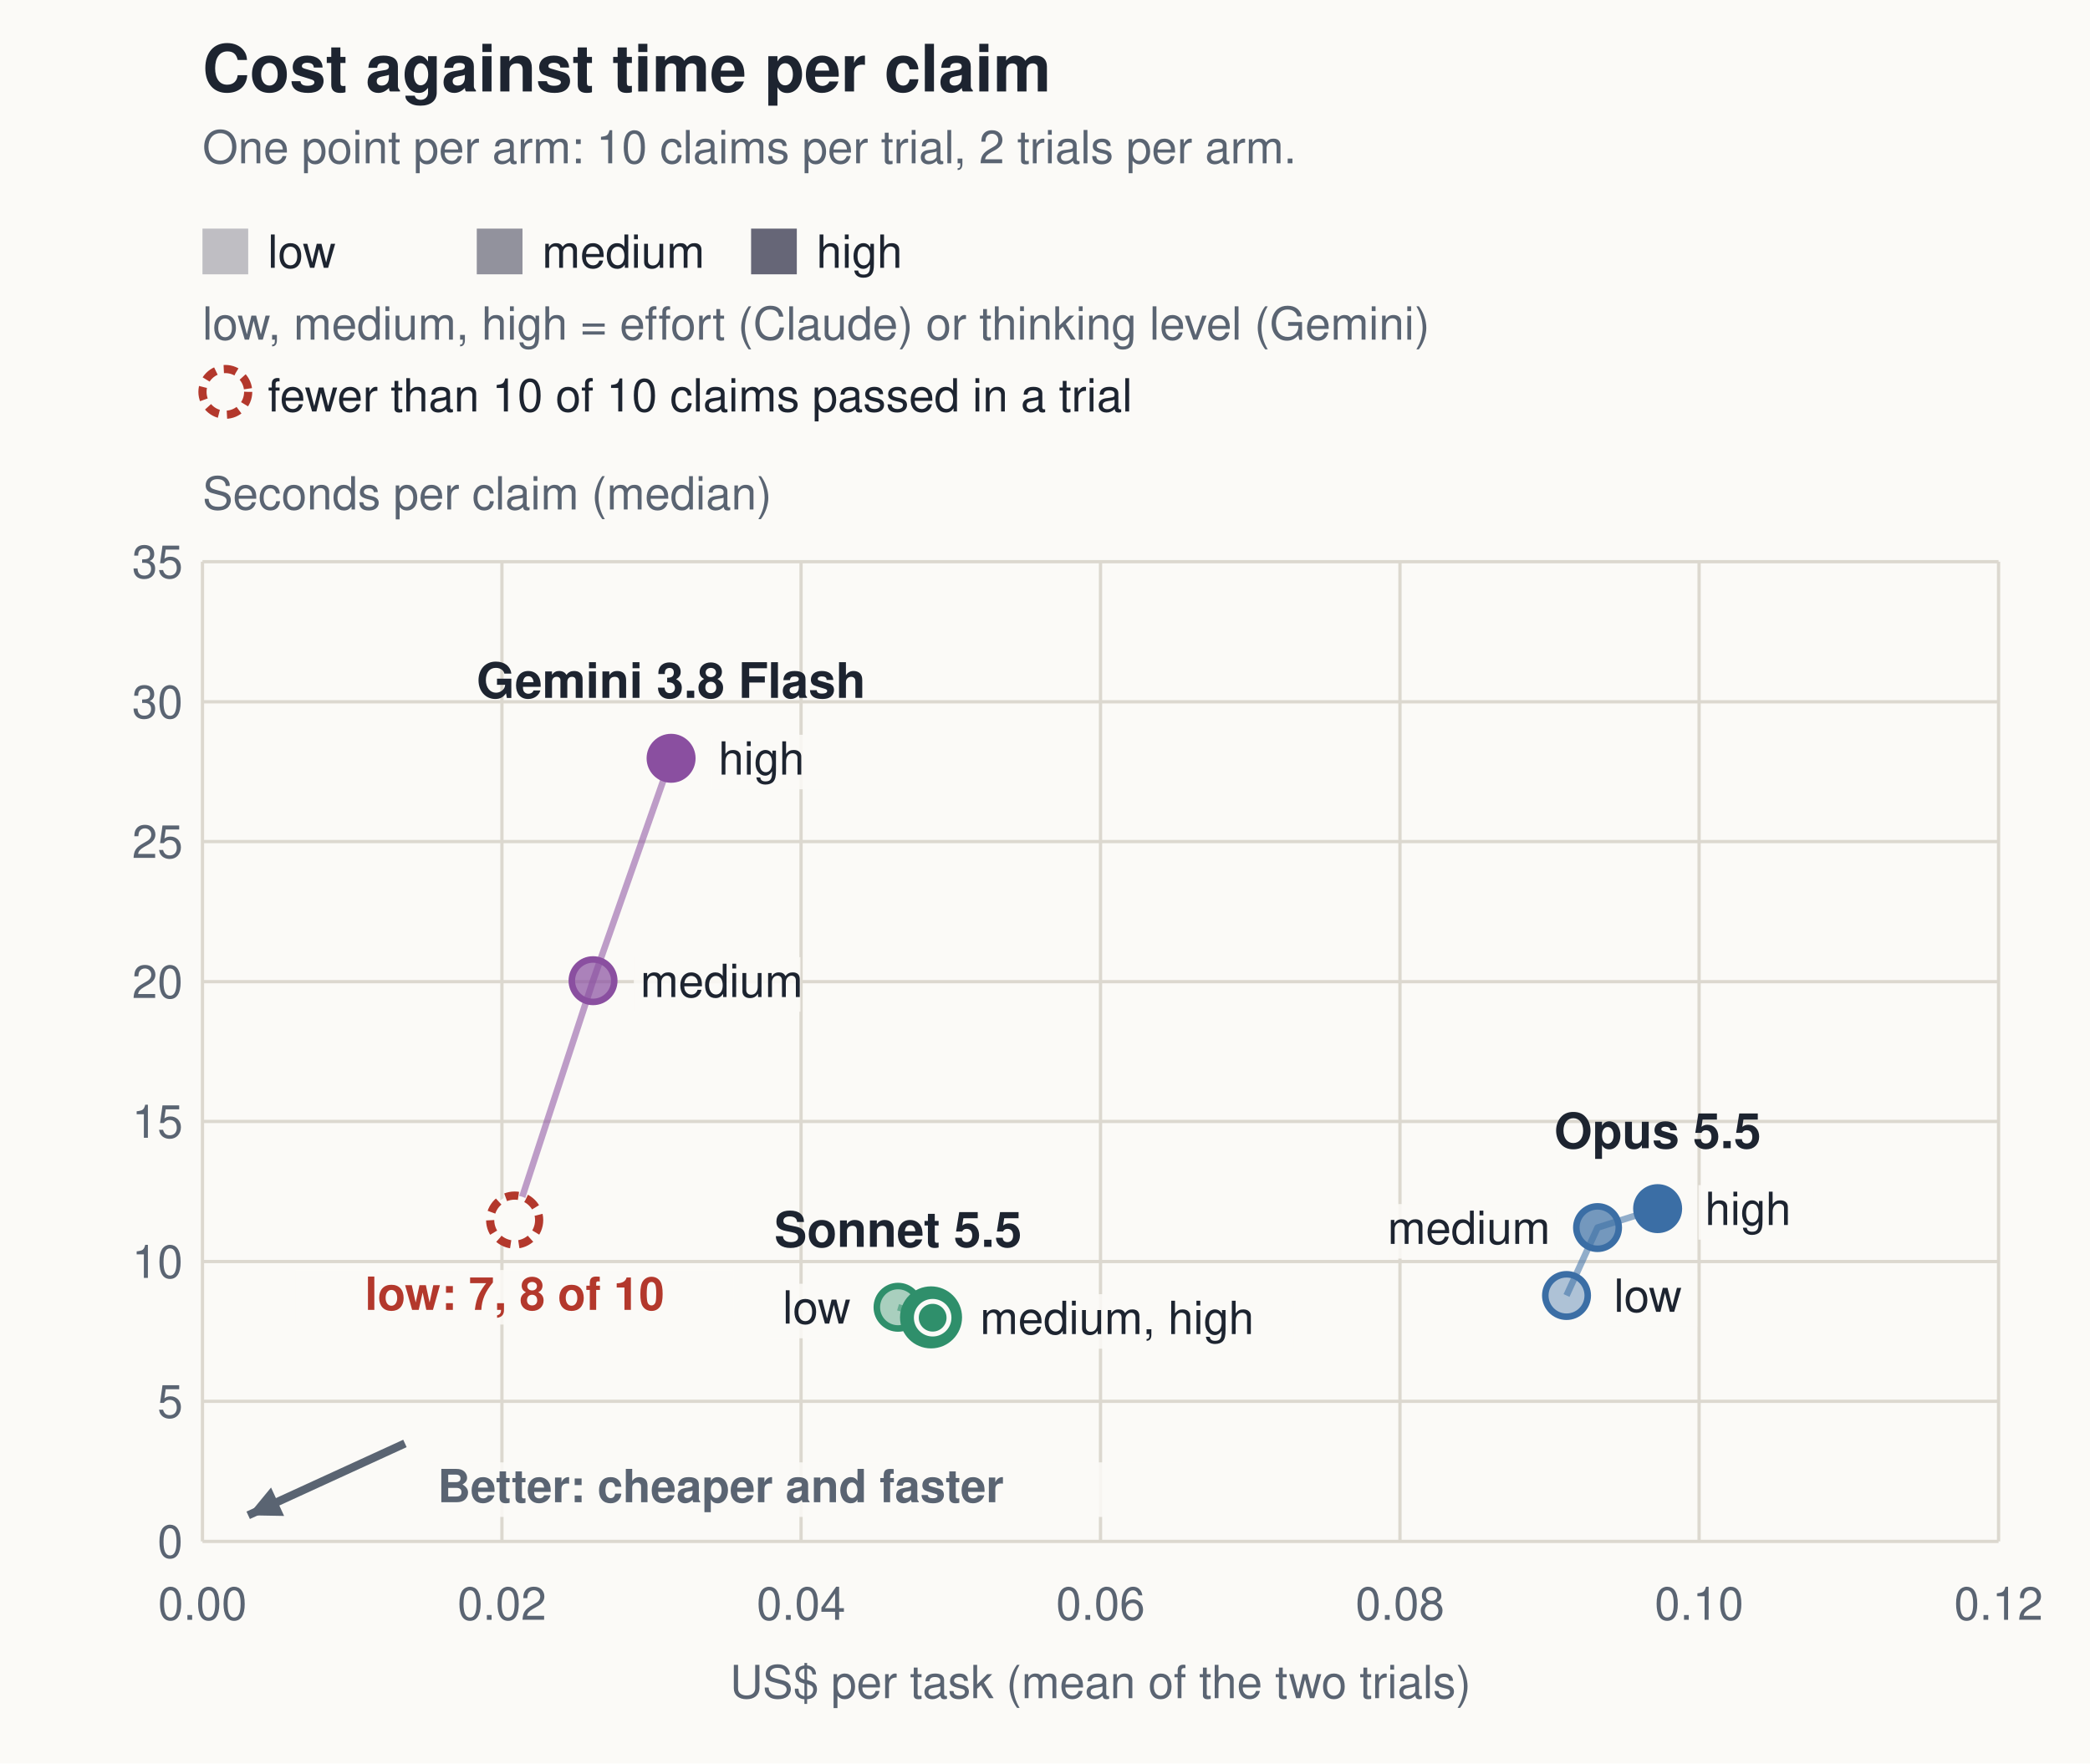
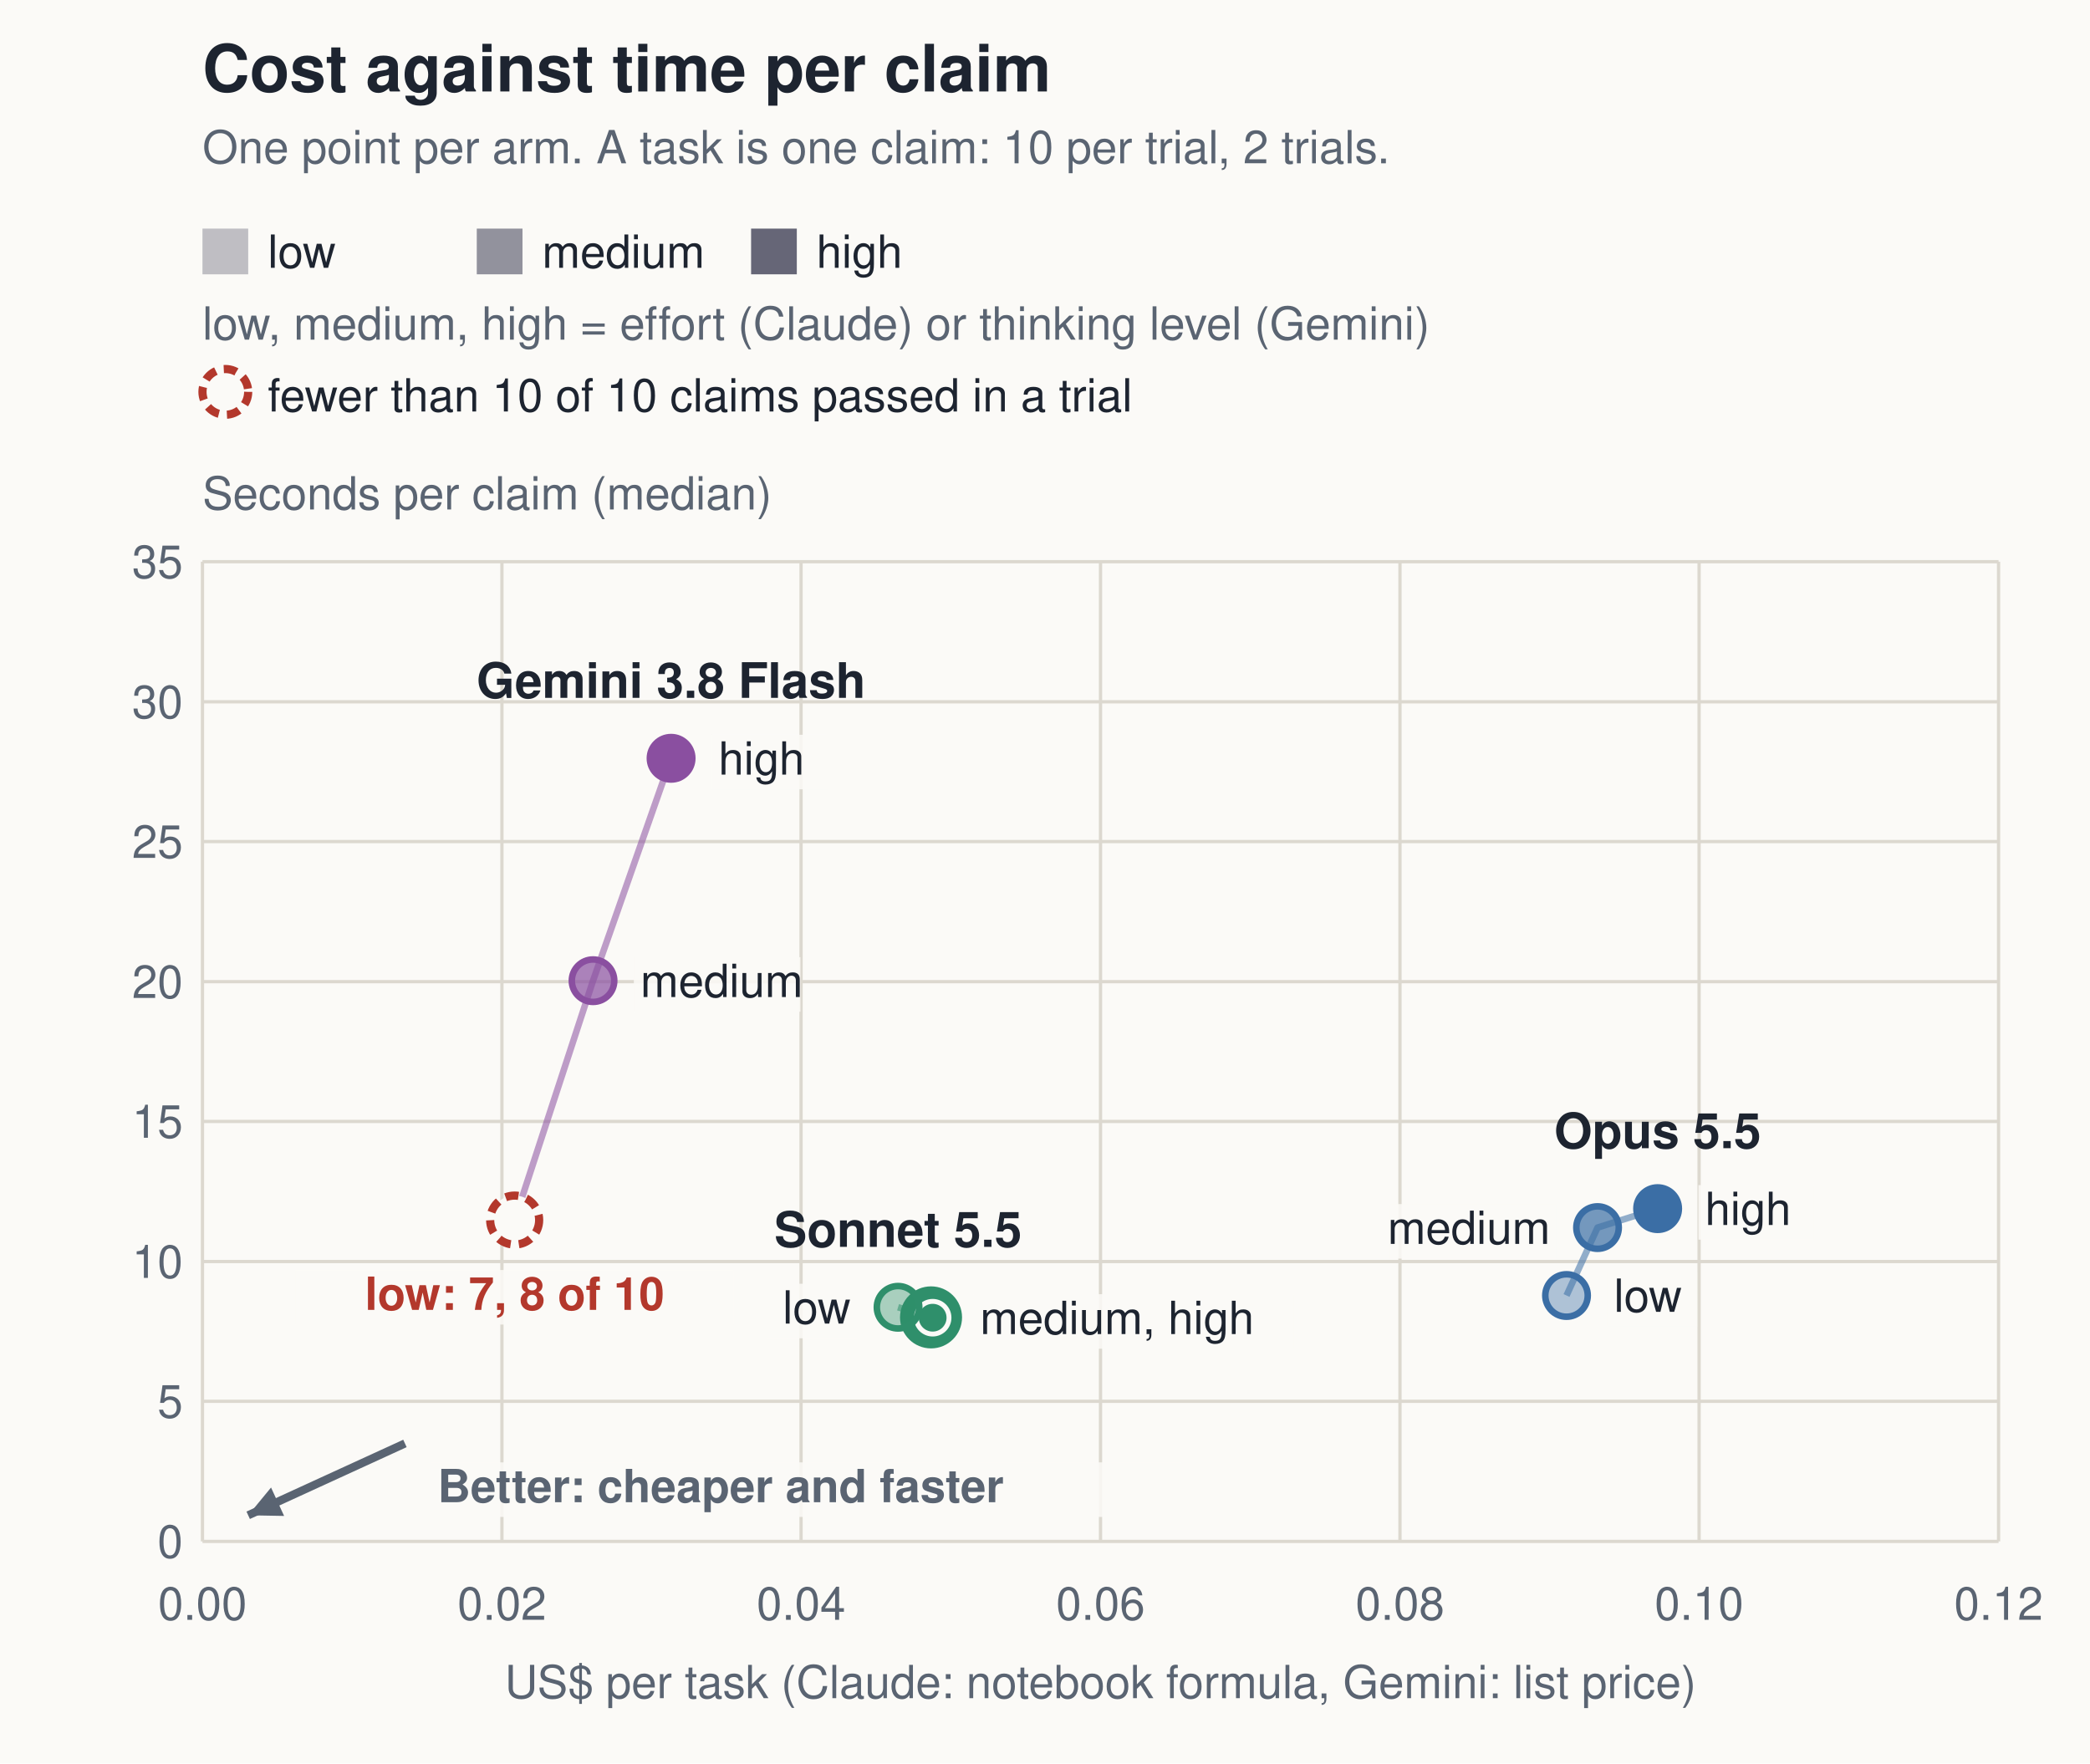
<svg xmlns="http://www.w3.org/2000/svg" viewBox="0 0 640 540" width="640" height="540" role="img" aria-label="Cost against time per claim">
  <rect width="640" height="540" fill="#fbfaf7" />
  <g font-family="system-ui, -apple-system, Helvetica, Arial, sans-serif" fill="#1d2430">
    <text x="62.0" y="28.0" font-size="20" font-weight="700">Cost against time per claim</text>
-     <text x="62.0" y="50.0" font-size="14" fill="#5a6472">One point per arm: 10 claims per trial, 2 trials per arm.</text>
+     <text x="62.0" y="50.0" font-size="14" fill="#5a6472">One point per arm. A task is one claim: 10 per trial, 2 trials.</text>
    <rect x="62" y="70" width="14" height="14" fill="#667" fill-opacity="0.4" />
    <text x="82.0" y="82.0" font-size="14">low</text>
    <rect x="146" y="70" width="14" height="14" fill="#667" fill-opacity="0.7" />
    <text x="166.0" y="82.0" font-size="14">medium</text>
    <rect x="230" y="70" width="14" height="14" fill="#667" fill-opacity="1.0" />
    <text x="250.0" y="82.0" font-size="14">high</text>
    <text x="62.0" y="104.0" font-size="14" fill="#5a6472">low, medium, high = effort (Claude) or thinking level (Gemini)</text>
    <circle cx="69" cy="120" r="7" fill="#fbfaf7" stroke="#b3382c" stroke-width="2.5" stroke-dasharray="4 2.5" />
    <text x="82.0" y="126.0" font-size="14">fewer than 10 of 10 claims passed in a trial</text>
    <text x="62.0" y="156.0" font-size="14" fill="#5a6472">Seconds per claim (median)</text>
    <line x1="62" y1="472.0" x2="612" y2="472.0" stroke="#dcd8cf" stroke-width="1" />
    <text x="56.0" y="477.0" font-size="14" text-anchor="end" fill="#5a6472">0</text>
    <line x1="62" y1="429.1" x2="612" y2="429.1" stroke="#dcd8cf" stroke-width="1" />
    <text x="56.0" y="434.1" font-size="14" text-anchor="end" fill="#5a6472">5</text>
    <line x1="62" y1="386.3" x2="612" y2="386.3" stroke="#dcd8cf" stroke-width="1" />
    <text x="56.0" y="391.3" font-size="14" text-anchor="end" fill="#5a6472">10</text>
    <line x1="62" y1="343.4" x2="612" y2="343.4" stroke="#dcd8cf" stroke-width="1" />
    <text x="56.0" y="348.4" font-size="14" text-anchor="end" fill="#5a6472">15</text>
    <line x1="62" y1="300.6" x2="612" y2="300.6" stroke="#dcd8cf" stroke-width="1" />
    <text x="56.0" y="305.6" font-size="14" text-anchor="end" fill="#5a6472">20</text>
    <line x1="62" y1="257.7" x2="612" y2="257.7" stroke="#dcd8cf" stroke-width="1" />
    <text x="56.0" y="262.7" font-size="14" text-anchor="end" fill="#5a6472">25</text>
    <line x1="62" y1="214.9" x2="612" y2="214.9" stroke="#dcd8cf" stroke-width="1" />
    <text x="56.0" y="219.9" font-size="14" text-anchor="end" fill="#5a6472">30</text>
    <line x1="62" y1="172.0" x2="612" y2="172.0" stroke="#dcd8cf" stroke-width="1" />
    <text x="56.0" y="177.0" font-size="14" text-anchor="end" fill="#5a6472">35</text>
    <line x1="62.0" y1="172" x2="62.0" y2="472" stroke="#dcd8cf" stroke-width="1" />
    <text x="62.0" y="496.0" font-size="14" text-anchor="middle" fill="#5a6472">0.00</text>
    <line x1="153.7" y1="172" x2="153.7" y2="472" stroke="#dcd8cf" stroke-width="1" />
    <text x="153.7" y="496.0" font-size="14" text-anchor="middle" fill="#5a6472">0.02</text>
    <line x1="245.3" y1="172" x2="245.3" y2="472" stroke="#dcd8cf" stroke-width="1" />
    <text x="245.3" y="496.0" font-size="14" text-anchor="middle" fill="#5a6472">0.04</text>
    <line x1="337.0" y1="172" x2="337.0" y2="472" stroke="#dcd8cf" stroke-width="1" />
    <text x="337.0" y="496.0" font-size="14" text-anchor="middle" fill="#5a6472">0.06</text>
    <line x1="428.7" y1="172" x2="428.7" y2="472" stroke="#dcd8cf" stroke-width="1" />
    <text x="428.7" y="496.0" font-size="14" text-anchor="middle" fill="#5a6472">0.08</text>
    <line x1="520.3" y1="172" x2="520.3" y2="472" stroke="#dcd8cf" stroke-width="1" />
    <text x="520.3" y="496.0" font-size="14" text-anchor="middle" fill="#5a6472">0.10</text>
    <line x1="612.0" y1="172" x2="612.0" y2="472" stroke="#dcd8cf" stroke-width="1" />
    <text x="612.0" y="496.0" font-size="14" text-anchor="middle" fill="#5a6472">0.12</text>
-     <text x="337.0" y="520.0" font-size="14" text-anchor="middle" fill="#5a6472">US$ per task (mean of the two trials)</text>
+     <text x="337.0" y="520.0" font-size="14" text-anchor="middle" fill="#5a6472">US$ per task (Claude: notebook formula, Gemini: list price)</text>
    <polyline points="479.7,396.7 489.2,375.9 507.6,370.1" fill="none" stroke="#3b6ea5" stroke-opacity="0.55" stroke-width="2" stroke-linejoin="round" />
    <polyline points="275.0,400.3 285.6,403.5 285.1,403.4" fill="none" stroke="#2f8f6b" stroke-opacity="0.55" stroke-width="2" stroke-linejoin="round" />
    <polyline points="157.6,373.6 181.6,300.3 205.5,232.2" fill="none" stroke="#8a4fa0" stroke-opacity="0.55" stroke-width="2" stroke-linejoin="round" />
+     <circle cx="507.6" cy="370.1" r="6.5" fill="#3b6ea5" fill-opacity="1.0" stroke="#3b6ea5" stroke-width="2" />
+     <circle cx="489.2" cy="375.9" r="6.5" fill="#3b6ea5" fill-opacity="0.7" stroke="#3b6ea5" stroke-width="2" />
    <circle cx="479.7" cy="396.7" r="6.5" fill="#3b6ea5" fill-opacity="0.4" stroke="#3b6ea5" stroke-width="2" />
-     <circle cx="489.2" cy="375.9" r="6.5" fill="#3b6ea5" fill-opacity="0.7" stroke="#3b6ea5" stroke-width="2" />
-     <circle cx="507.6" cy="370.1" r="6.5" fill="#3b6ea5" fill-opacity="1.0" stroke="#3b6ea5" stroke-width="2" />
-     <circle cx="275.0" cy="400.3" r="6.5" fill="#2f8f6b" fill-opacity="0.4" stroke="#2f8f6b" stroke-width="2" />
    <circle cx="285.1" cy="403.4" r="8.5" fill="#2f8f6b" fill-opacity="1.0" stroke="#2f8f6b" stroke-width="2" />
    <circle cx="285.6" cy="403.5" r="5.0" fill="#2f8f6b" fill-opacity="0.7" stroke="#fbfaf7" stroke-width="1.5" />
+     <circle cx="275.0" cy="400.3" r="6.5" fill="#2f8f6b" fill-opacity="0.4" stroke="#2f8f6b" stroke-width="2" />
+     <circle cx="205.5" cy="232.2" r="6.5" fill="#8a4fa0" fill-opacity="1.0" stroke="#8a4fa0" stroke-width="2" />
+     <circle cx="181.6" cy="300.3" r="6.5" fill="#8a4fa0" fill-opacity="0.7" stroke="#8a4fa0" stroke-width="2" />
    <circle cx="157.6" cy="373.6" r="7.5" fill="#fbfaf7" stroke="#b3382c" stroke-width="2.5" stroke-dasharray="4 2.5" />
-     <circle cx="181.6" cy="300.3" r="6.5" fill="#8a4fa0" fill-opacity="0.7" stroke="#8a4fa0" stroke-width="2" />
-     <circle cx="205.5" cy="232.2" r="6.5" fill="#8a4fa0" fill-opacity="1.0" stroke="#8a4fa0" stroke-width="2" />
    <text x="507.6" y="351.6" font-size="15" font-weight="700" text-anchor="middle">Opus 5.5</text>
    <text x="275.0" y="381.8" font-size="15" font-weight="700" text-anchor="middle">Sonnet 5.5</text>
    <text x="205.5" y="213.7" font-size="15" font-weight="700" text-anchor="middle">Gemini 3.8 Flash</text>
    <rect x="90.5" y="388.9" width="134.2" height="16.7" fill="#fbfaf7" fill-opacity="0.85" />
    <text x="157.6" y="401.1" font-size="14" font-weight="700" text-anchor="middle" fill="#b3382c">low: 7, 8 of 10</text>
    <rect x="298.1" y="396.3" width="98.1" height="16.7" fill="#fbfaf7" fill-opacity="0.85" />
    <text x="300.1" y="408.5" font-size="14">medium, high</text>
    <rect x="425.6" y="368.7" width="51.0" height="16.7" fill="#fbfaf7" fill-opacity="0.85" />
    <text x="474.7" y="380.9" font-size="14" text-anchor="end">medium</text>
    <rect x="194.1" y="293.1" width="51.0" height="16.7" fill="#fbfaf7" fill-opacity="0.85" />
    <text x="196.1" y="305.3" font-size="14">medium</text>
    <rect x="520.1" y="362.9" width="35.4" height="16.7" fill="#fbfaf7" fill-opacity="0.85" />
    <text x="522.1" y="375.1" font-size="14">high</text>
    <rect x="218.0" y="225.0" width="35.4" height="16.7" fill="#fbfaf7" fill-opacity="0.85" />
    <text x="220.0" y="237.2" font-size="14">high</text>
    <rect x="492.2" y="389.5" width="27.5" height="16.7" fill="#fbfaf7" fill-opacity="0.85" />
    <text x="494.2" y="401.7" font-size="14">low</text>
    <rect x="234.9" y="393.1" width="27.5" height="16.7" fill="#fbfaf7" fill-opacity="0.85" />
    <text x="260.5" y="405.3" font-size="14" text-anchor="end">low</text>
    <line x1="124.0" y1="442.0" x2="76.0" y2="464.0" stroke="#5a6472" stroke-width="2.5" stroke-opacity="1.0" />
    <polygon points="76.0,464.0 83.0,455.5 87.0,464.2" fill="#5a6472" />
    <rect x="132.0" y="447.8" width="229.7" height="16.7" fill="#fbfaf7" fill-opacity="0.85" />
    <text x="134.0" y="460.0" font-size="14" font-weight="700" fill="#5a6472">Better: cheaper and faster</text>
  </g>
</svg>
